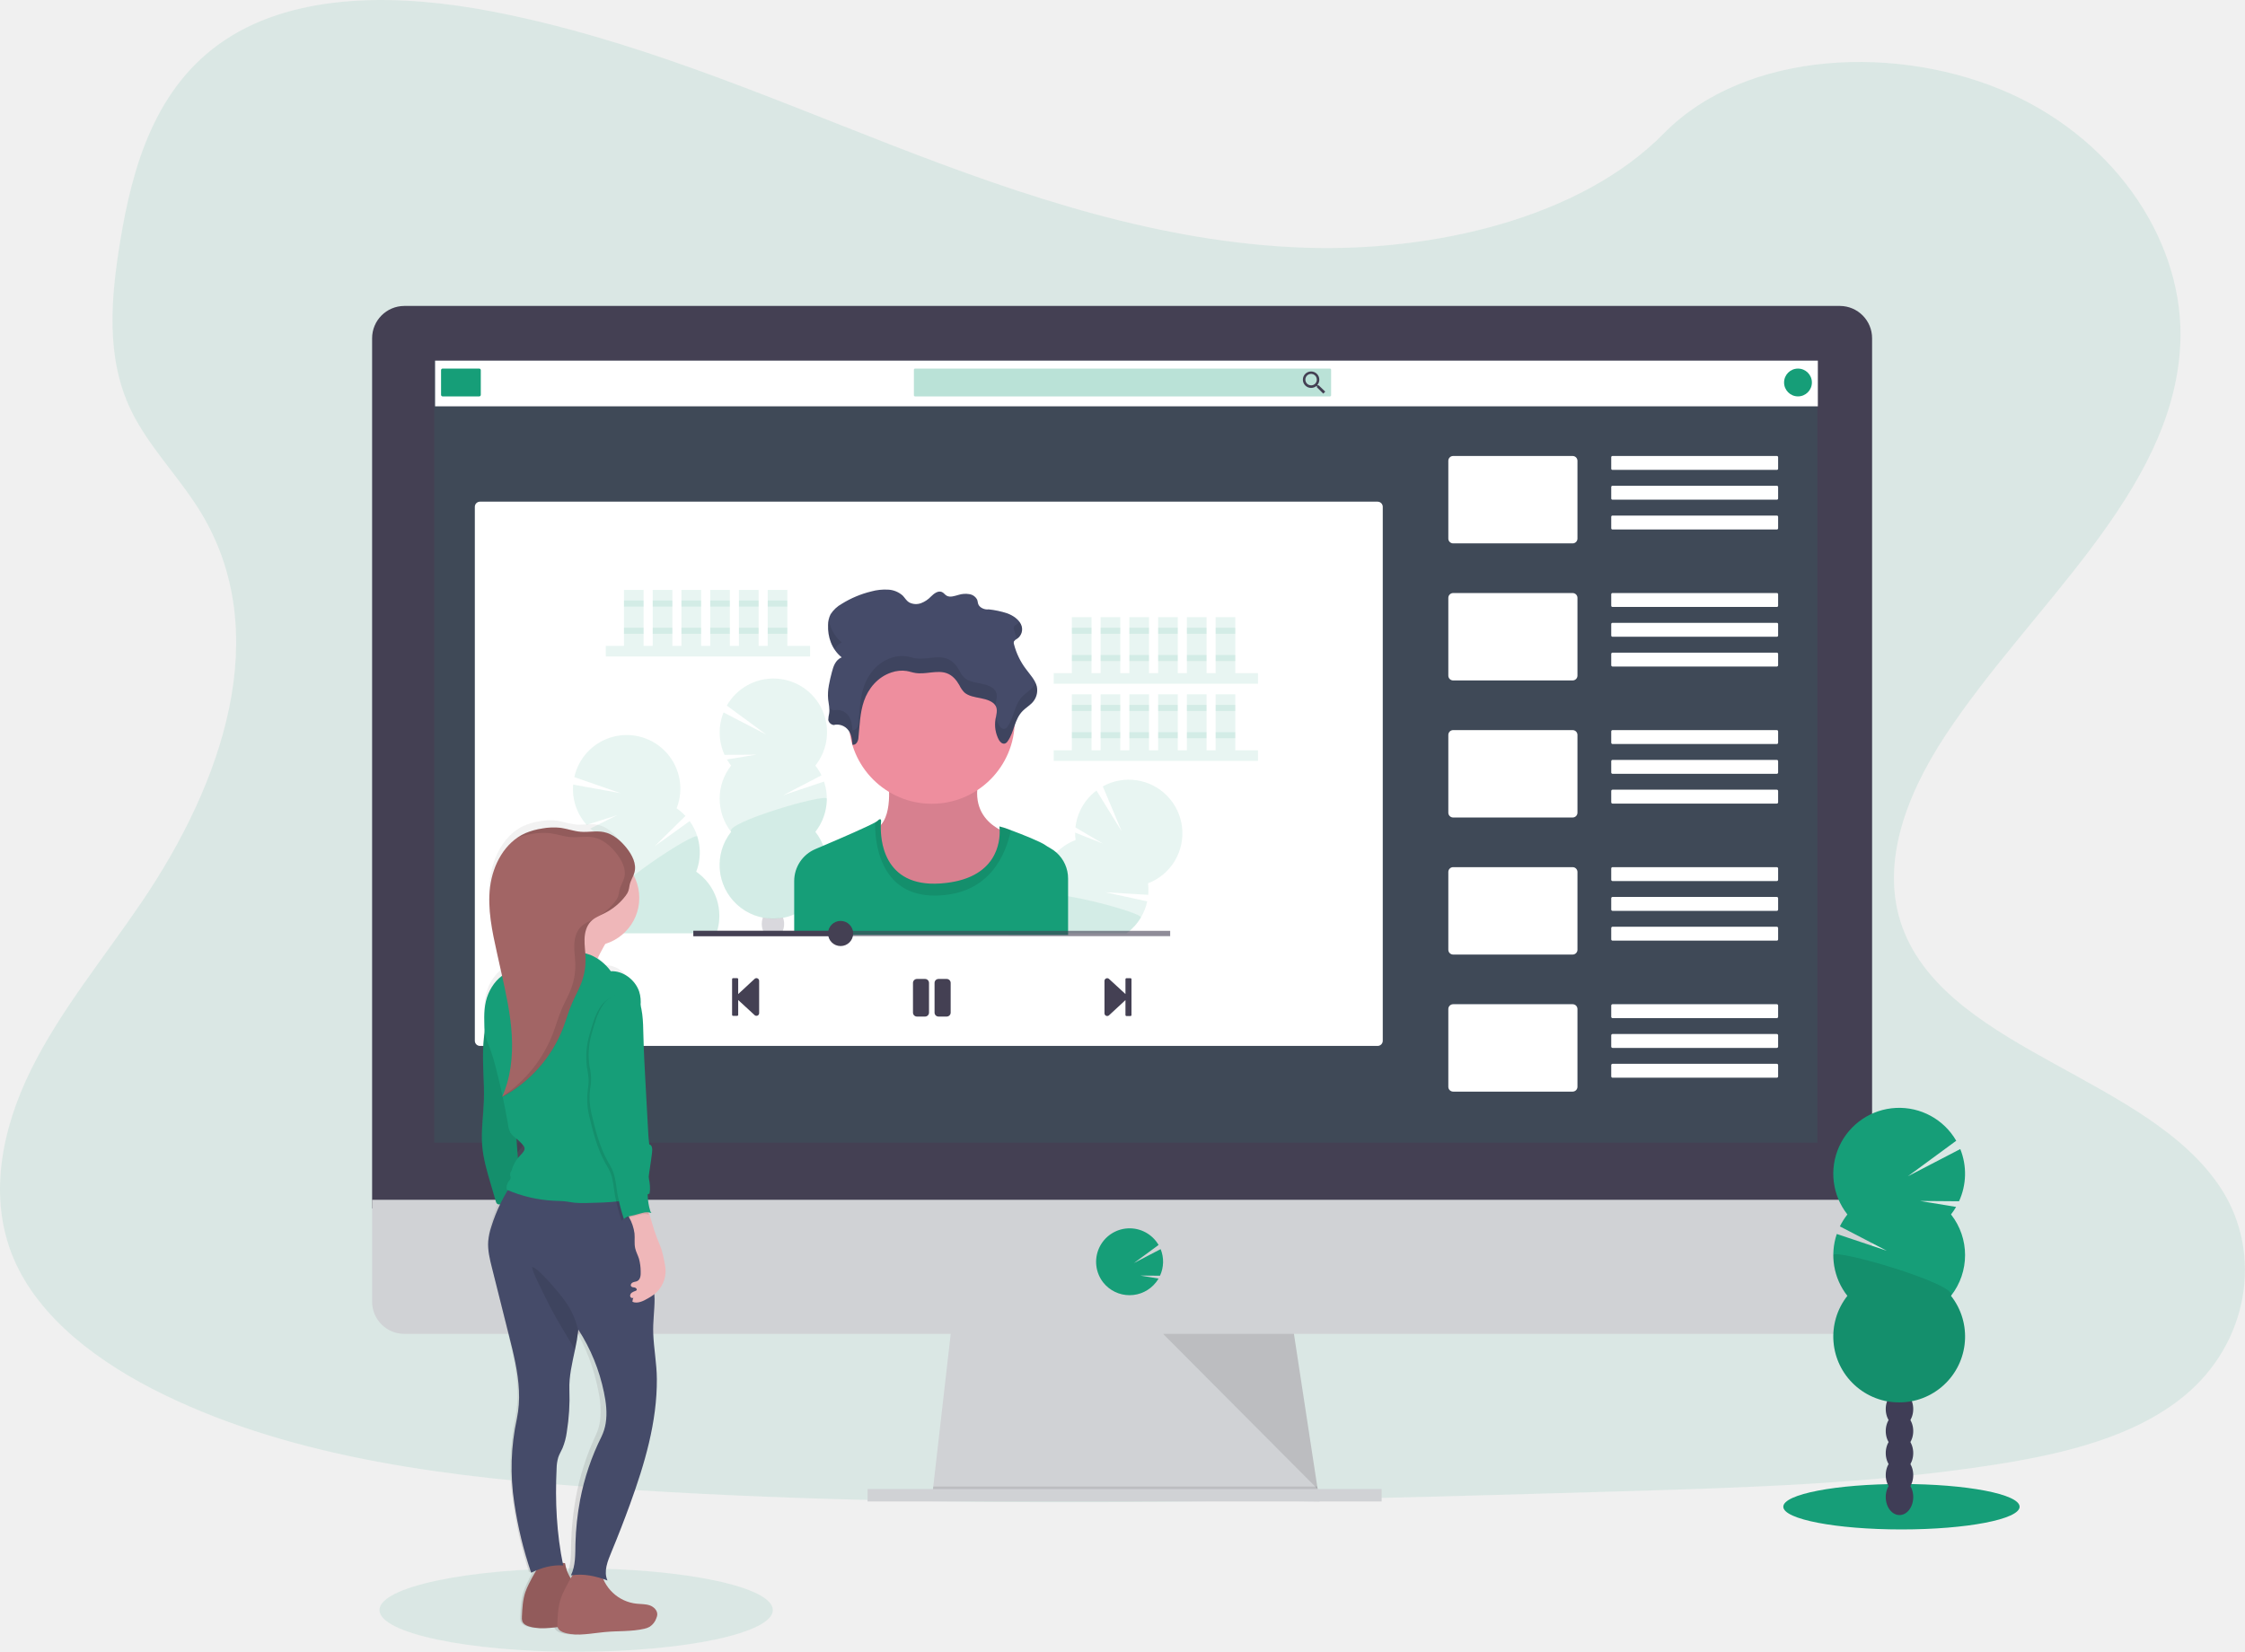
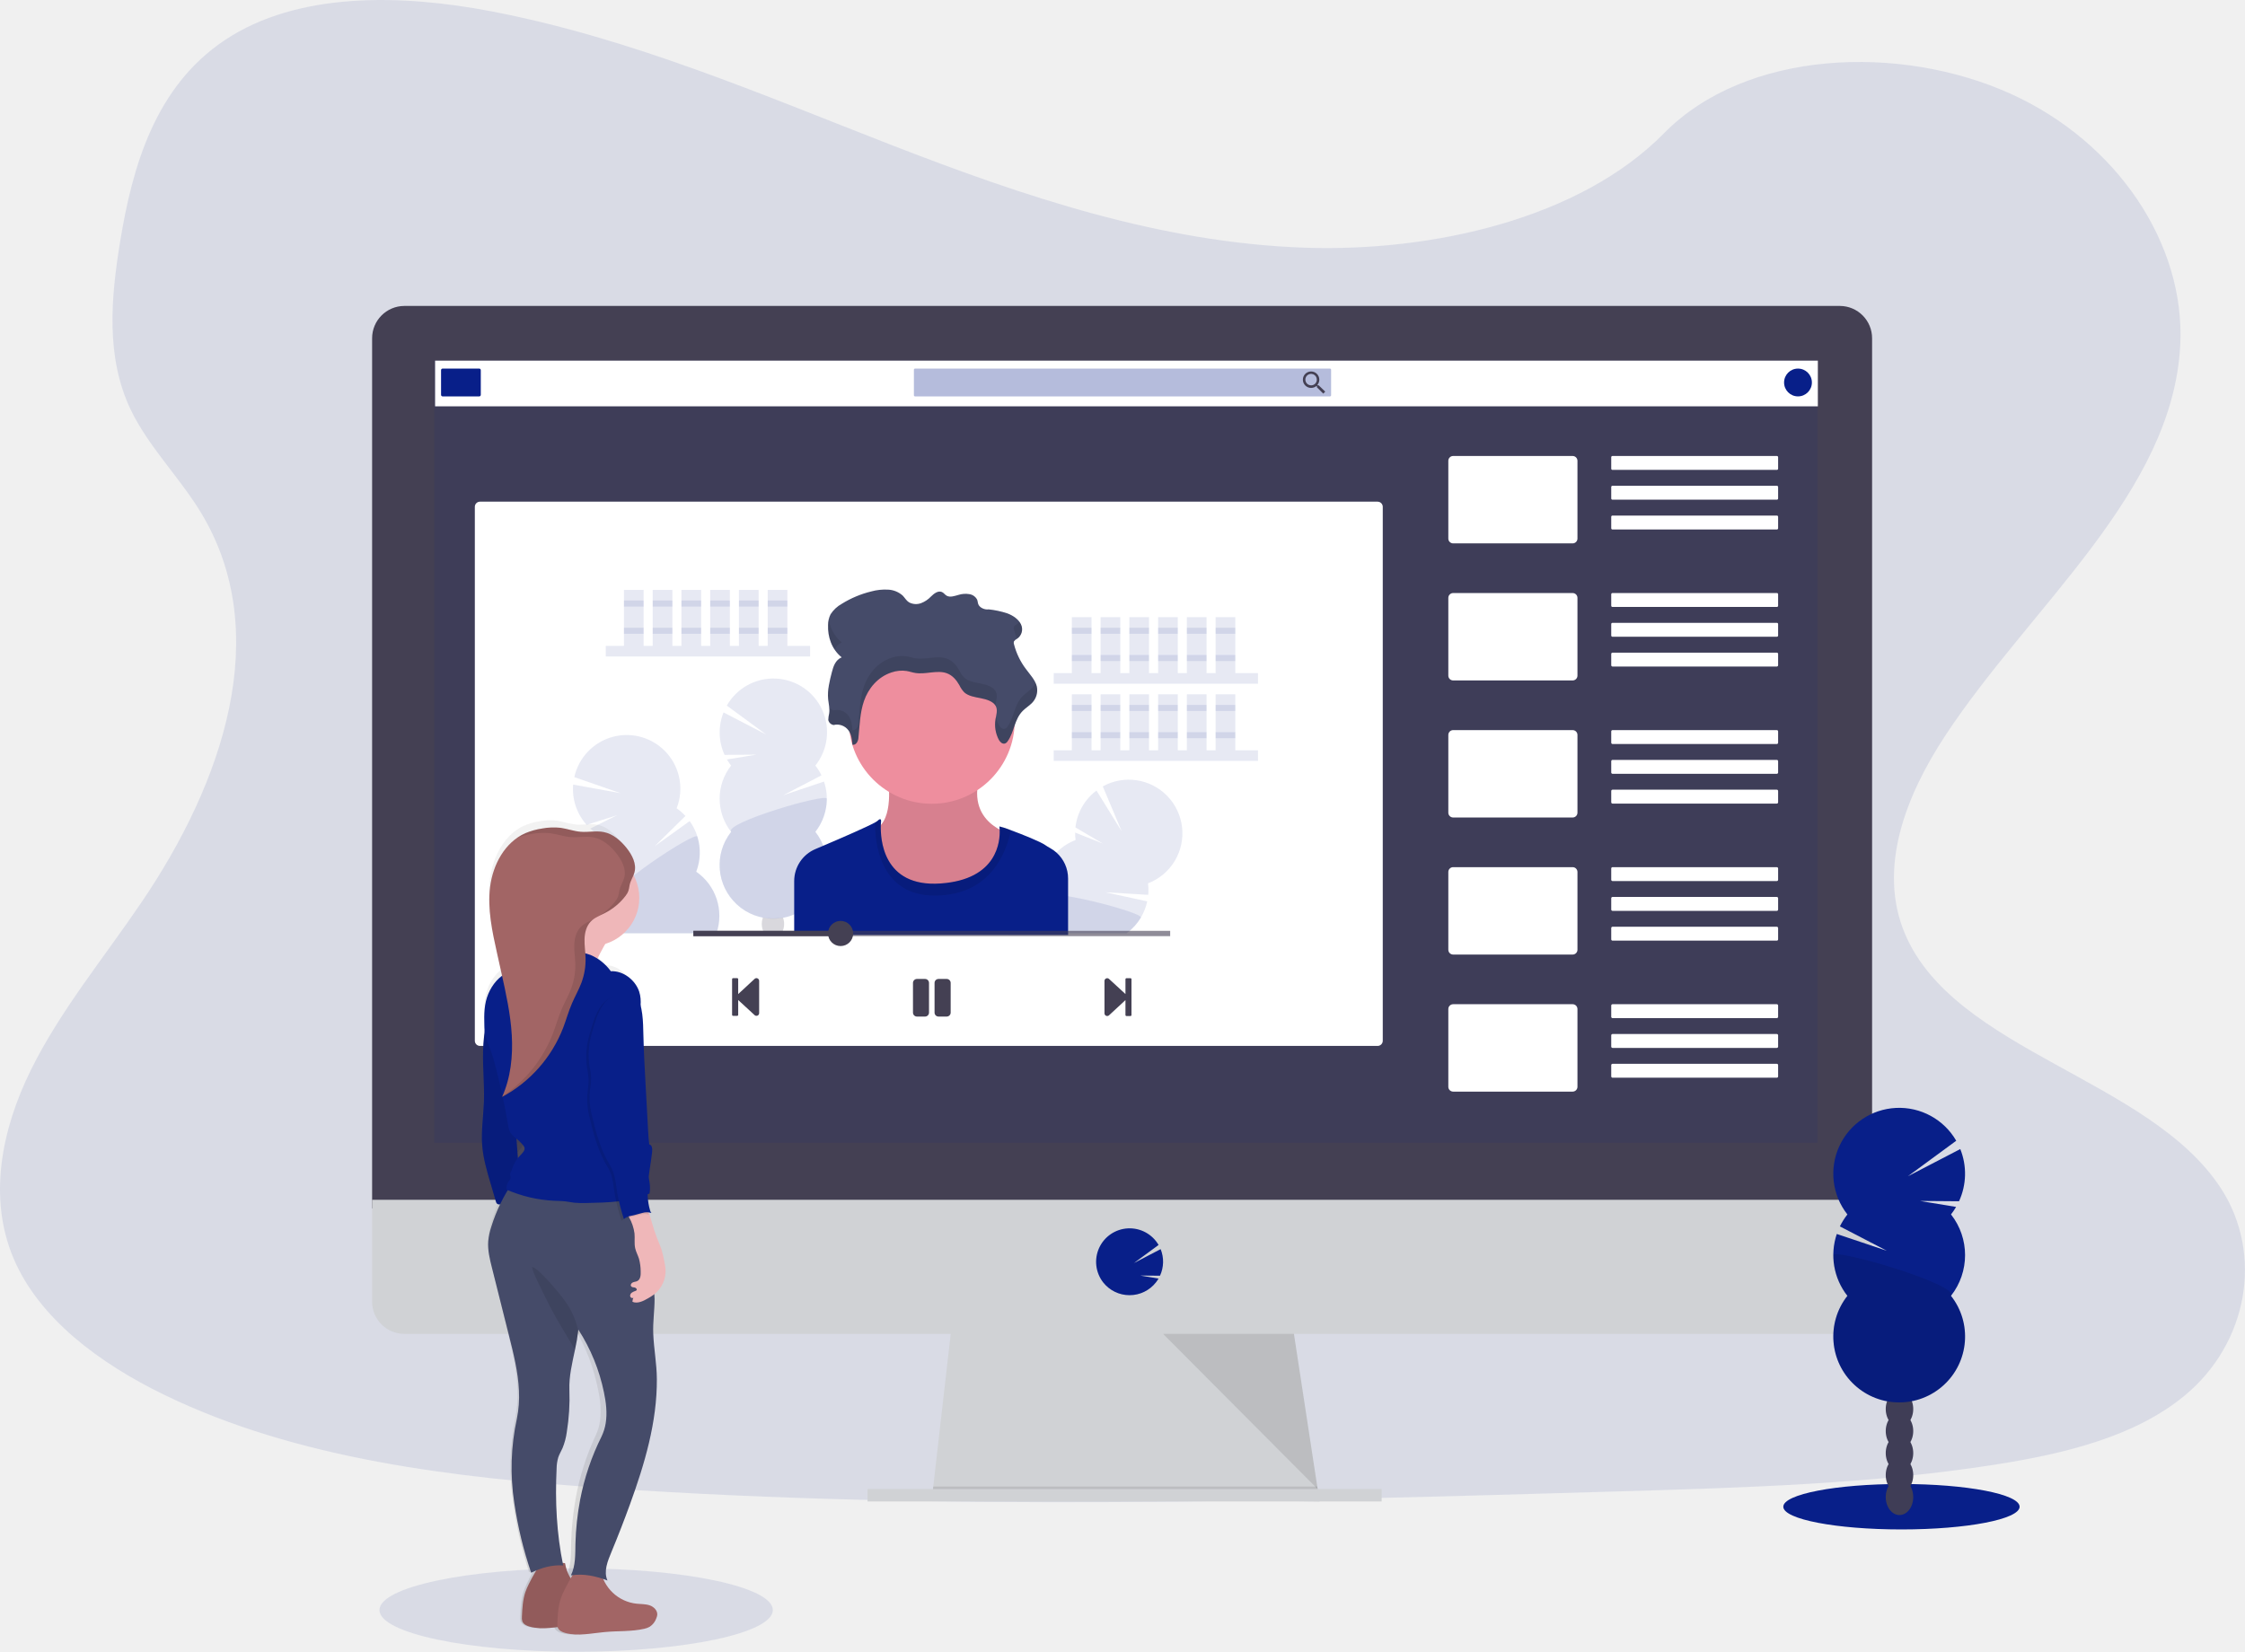
<svg xmlns="http://www.w3.org/2000/svg" data-name="Layer 1" width="1130" height="831.56" viewBox="0 0 1130 831.56">
  <defs>
    <linearGradient id="a" x1="321.68" y1="857.11" x2="321.68" y2="447.21" gradientUnits="userSpaceOnUse">
      <stop offset="0" stop-color="gray" stop-opacity=".25" />
      <stop offset=".54" stop-color="gray" stop-opacity=".12" />
      <stop offset="1" stop-color="gray" stop-opacity=".1" />
    </linearGradient>
  </defs>
-   <path d="M656.54 124.69C584.1 122.18 515.1 98.78 449.22 73.2S318.07 19.27 247.37 5.71c-45.48-8.72-97.49-9.93-134.13 14.43-35.27 23.46-46.66 64-52.78 101.55-4.61 28.28-7.32 58 5.3 84.51 8.77 18.37 24.34 33.82 35.11 51.42 37.45 61.26 11 136.79-29.62 196.59-19 28.06-41.13 54.82-55.82 84.69s-21.49 64.08-8.64 94.54c12.75 30.2 43.11 52.88 76 68.83 66.81 32.4 145.54 41.68 222.31 46.93 169.95 11.58 340.8 6.58 511.19 1.58 63.06-1.87 126.39-3.76 188.43-13.51 34.44-5.41 70-14 95-34.75 31.75-26.34 39.62-70.94 18.34-104-35.68-55.39-134.35-69.15-159.29-128.6-13.73-32.72.37-69.17 20.32-99.52 42.8-65.11 114.54-122.22 118.32-196.64 2.6-51.11-31.89-102.3-85.21-126.48-55.9-25.35-133.4-22.16-174.64 19.8-42.44 43.21-117.06 59.83-181.02 57.61z" fill="#169e78" opacity=".1" />
+   <path d="M656.54 124.69C584.1 122.18 515.1 98.78 449.22 73.2S318.07 19.27 247.37 5.71c-45.48-8.72-97.49-9.93-134.13 14.43-35.27 23.46-46.66 64-52.78 101.55-4.61 28.28-7.32 58 5.3 84.51 8.77 18.37 24.34 33.82 35.11 51.42 37.45 61.26 11 136.79-29.62 196.59-19 28.06-41.13 54.82-55.82 84.69s-21.49 64.08-8.64 94.54c12.75 30.2 43.11 52.88 76 68.83 66.81 32.4 145.54 41.68 222.31 46.93 169.95 11.58 340.8 6.58 511.19 1.58 63.06-1.87 126.39-3.76 188.43-13.51 34.44-5.41 70-14 95-34.75 31.75-26.34 39.62-70.94 18.34-104-35.68-55.39-134.35-69.15-159.29-128.6-13.73-32.72.37-69.17 20.32-99.52 42.8-65.11 114.54-122.22 118.32-196.64 2.6-51.11-31.89-102.3-85.21-126.48-55.9-25.35-133.4-22.16-174.64 19.8-42.44 43.21-117.06 59.83-181.02 57.61z" fill="#081f89" opacity=".1" />
  <path fill="#d0d2d5" d="M664.18 755.89l-195-2.5.57-5 9.43-82.5h171.25l12.6 82.5.96 6.25.19 1.25z" />
  <path opacity=".1" d="M663.99 754.64h-97.31l-97.5-1.25.57-5h193.28l.96 6.25z" />
  <path fill="#d0d2d5" d="M436.68 749.64h258.75v6.25H436.68z" />
  <path d="M942.3 170.37a16.27 16.27 0 00-16.19-16.35H203.5a16.27 16.27 0 00-16.2 16.35v438h755z" fill="#444053" />
  <path d="M187.3 604.02v51.3a16.2 16.2 0 0016.2 16.2h722.61a16.2 16.2 0 0016.19-16.2v-51.3z" fill="#d0d2d5" />
-   <path fill="#169e78" opacity=".1" d="M218.55 181.52H914.8v393.75H218.55z" />
-   <path d="M568.55 652.05a16.89 16.89 0 0013.28-6.44 17.21 17.21 0 001.31-1.93l-9.26-1.52 10 .08a16.85 16.85 0 00.32-13.38l-13.43 7 12.39-9.1a16.87 16.87 0 10-27.87 18.88 16.87 16.87 0 0013.26 6.41z" fill="#169e78" />
+   <path fill="#081f89" opacity=".1" d="M218.55 181.52H914.8v393.75H218.55z" />
+   <path d="M568.55 652.05a16.89 16.89 0 0013.28-6.44 17.21 17.21 0 001.31-1.93l-9.26-1.52 10 .08a16.85 16.85 0 00.32-13.38l-13.43 7 12.39-9.1a16.87 16.87 0 10-27.87 18.88 16.87 16.87 0 0013.26 6.41z" fill="#081f89" />
  <path opacity=".1" d="M585.43 671.52l77.79 78.12-11.93-78.12h-65.86z" />
  <rect x="239" y="252.56" width="457" height="274" rx="2.6" fill="#fff" />
  <path fill="#fff" d="M219 181.56h696v23H219z" />
-   <rect x="222" y="185.56" width="20" height="14" rx=".78" fill="#169e78" />
-   <rect x="460" y="185.56" width="210" height="14" rx=".58" fill="#169e78" opacity=".3" />
+   <rect x="222" y="185.56" width="20" height="14" rx=".78" fill="#081f89" />
+   <rect x="460" y="185.56" width="210" height="14" rx=".58" fill="#081f89" opacity=".3" />
  <path d="M663.77 194h-.51l-.19-.16a4.25 4.25 0 001-2.72 4.14 4.14 0 10-4.13 4.17 4.27 4.27 0 002.72-1l.19.16v.52l3.2 3.2 1-1zm-3.84 0a2.89 2.89 0 112.88-2.88 2.86 2.86 0 01-2.88 2.88z" fill="#444053" />
-   <circle cx="905" cy="192.56" r="7" fill="#169e78" />
+   <circle cx="905" cy="192.56" r="7" fill="#081f89" />
  <rect x="729" y="229.56" width="65" height="44" rx="2.43" fill="#fff" />
  <rect x="811" y="229.56" width="84" height="7" rx=".61" fill="#fff" />
  <rect x="811" y="244.56" width="84" height="7" rx=".61" fill="#fff" />
  <rect x="811" y="259.56" width="84" height="7" rx=".61" fill="#fff" />
  <rect x="729" y="298.56" width="65" height="44" rx="2.43" fill="#fff" />
  <rect x="811" y="298.56" width="84" height="7" rx=".61" fill="#fff" />
  <rect x="811" y="313.56" width="84" height="7" rx=".61" fill="#fff" />
  <rect x="811" y="328.56" width="84" height="7" rx=".66" fill="#fff" />
  <rect x="729" y="367.56" width="65" height="44" rx="2.43" fill="#fff" />
  <rect x="811" y="367.56" width="84" height="7" rx=".66" fill="#fff" />
  <rect x="811" y="382.56" width="84" height="7" rx=".66" fill="#fff" />
  <rect x="811" y="397.56" width="84" height="7" rx=".66" fill="#fff" />
  <rect x="729" y="436.56" width="65" height="44" rx="2.43" fill="#fff" />
  <rect x="811" y="436.56" width="84" height="7" rx=".66" fill="#fff" />
  <rect x="811" y="451.56" width="84" height="7" rx=".66" fill="#fff" />
  <rect x="811" y="466.56" width="84" height="7" rx=".66" fill="#fff" />
  <rect x="729" y="505.56" width="65" height="44" rx="2.43" fill="#fff" />
  <rect x="811" y="505.56" width="84" height="7" rx=".66" fill="#fff" />
  <rect x="811" y="520.56" width="84" height="7" rx=".66" fill="#fff" />
  <rect x="811" y="535.56" width="84" height="7" rx=".66" fill="#fff" />
-   <path fill="#169e78" opacity=".1" d="M304.92 325.17h102.83v5.33H304.92zm9.14-28.18h9.9v28.18h-9.9zm14.47 0h9.9v28.18h-9.9zm14.47 0h9.9v28.18H343zm14.47 0h9.9v28.18h-9.9zm14.47 0h9.9v28.18h-9.9zm14.48 0h9.9v28.18h-9.9z" />
-   <path fill="#169e78" opacity=".1" d="M314.06 302.32h9.9v3.05h-9.9zm14.47 0h9.9v3.05h-9.9zm14.47 0h9.9v3.05H343zm14.47 0h9.9v3.05h-9.9zm14.47 0h9.9v3.05h-9.9zm14.48 0h9.9v3.05h-9.9zm-72.36 13.71h9.9v3.05h-9.9zm14.47 0h9.9v3.05h-9.9zm14.47 0h9.9v3.05H343zm14.47 0h9.9v3.05h-9.9zm14.47 0h9.9v3.05h-9.9zm14.48 0h9.9v3.05h-9.9zm143.95 22.85H633.2v5.33H530.37zm9.14-28.18h9.9v28.18h-9.9zm14.47 0h9.9v28.18h-9.9zm14.47 0h9.9v28.18h-9.9zm14.48 0h9.9v28.18h-9.9zm14.47 0h9.9v28.18h-9.9zm14.47 0h9.9v28.18h-9.9z" />
-   <path fill="#169e78" opacity=".1" d="M539.51 316.03h9.9v3.05h-9.9zm14.47 0h9.9v3.05h-9.9zm14.47 0h9.9v3.05h-9.9zm14.48 0h9.9v3.05h-9.9zm14.47 0h9.9v3.05h-9.9zm14.47 0h9.9v3.05h-9.9zm-72.36 13.71h9.9v3.05h-9.9zm14.47 0h9.9v3.05h-9.9zm14.47 0h9.9v3.05h-9.9zm14.48 0h9.9v3.05h-9.9zm14.47 0h9.9v3.05h-9.9zm14.47 0h9.9v3.05h-9.9zm-81.5 47.98H633.2v5.33H530.37zm9.14-28.18h9.9v28.18h-9.9zm14.47 0h9.9v28.18h-9.9zm14.47 0h9.9v28.18h-9.9zm14.48 0h9.9v28.18h-9.9zm14.47 0h9.9v28.18h-9.9zm14.47 0h9.9v28.18h-9.9z" />
-   <path fill="#169e78" opacity=".1" d="M539.51 354.87h9.9v3.05h-9.9zm14.47 0h9.9v3.05h-9.9zm14.47 0h9.9v3.05h-9.9zm14.48 0h9.9v3.05h-9.9zm14.47 0h9.9v3.05h-9.9zm14.47 0h9.9v3.05h-9.9zm-72.36 13.71h9.9v3.05h-9.9zm14.47 0h9.9v3.05h-9.9zm14.47 0h9.9v3.05h-9.9zm14.48 0h9.9v3.05h-9.9zm14.47 0h9.9v3.05h-9.9zm14.47 0h9.9v3.05h-9.9zM368 385.44a28.45 28.45 0 01-2.1-3.09l14.81-2.43-16 .12a27.06 27.06 0 01-.52-21.38l21.45 11.12-19.81-14.56a27 27 0 1144.57 30.2 26.24 26.24 0 013.08 4.92l-19.22 10 20.49-6.87a27 27 0 01-4.35 25.31 27 27 0 11-42.4 0 27 27 0 010-33.37z" />
-   <path d="M416.18 402.12a26.89 26.89 0 01-5.78 16.66 27 27 0 11-42.4 0c-3.63-4.57 48.18-19.69 48.18-16.66z" fill="#169e78" opacity=".1" />
+   <path fill="#081f89" opacity=".1" d="M304.92 325.17h102.83v5.33H304.92zm9.14-28.18h9.9v28.18h-9.9zm14.47 0h9.9v28.18h-9.9zm14.47 0h9.9v28.18H343zm14.47 0h9.9v28.18h-9.9zm14.47 0h9.9v28.18h-9.9zm14.48 0h9.9v28.18h-9.9z" />
+   <path fill="#081f89" opacity=".1" d="M314.06 302.32h9.9v3.05h-9.9zm14.47 0h9.9v3.05h-9.9zm14.47 0h9.9v3.05H343zm14.47 0h9.9v3.05h-9.9zm14.47 0h9.9v3.05h-9.9zm14.48 0h9.9v3.05h-9.9zm-72.36 13.71h9.9v3.05h-9.9zm14.47 0h9.9v3.05h-9.9zm14.47 0h9.9v3.05H343zm14.47 0h9.9v3.05h-9.9zm14.47 0h9.9v3.05h-9.9zm14.48 0h9.9v3.05h-9.9zm143.95 22.85H633.2v5.33H530.37zm9.14-28.18h9.9v28.18h-9.9zm14.47 0h9.9v28.18h-9.9zm14.47 0h9.9v28.18h-9.9zm14.48 0h9.9v28.18h-9.9zm14.47 0h9.9v28.18h-9.9zm14.47 0h9.9v28.18h-9.9z" />
+   <path fill="#081f89" opacity=".1" d="M539.51 316.03h9.9v3.05h-9.9zm14.47 0h9.9v3.05h-9.9zm14.47 0h9.9v3.05h-9.9zm14.48 0h9.9v3.05h-9.9zm14.47 0h9.9v3.05h-9.9zm14.47 0h9.9v3.05h-9.9zm-72.36 13.71h9.9v3.05h-9.9zm14.47 0h9.9v3.05h-9.9zm14.47 0h9.9v3.05h-9.9zm14.48 0h9.9v3.05h-9.9zm14.47 0h9.9v3.05h-9.9zm14.47 0h9.9v3.05h-9.9zm-81.5 47.98H633.2v5.33H530.37zm9.14-28.18h9.9v28.18h-9.9zm14.47 0h9.9v28.18h-9.9zm14.47 0h9.9v28.18h-9.9zm14.48 0h9.9v28.18h-9.9zm14.47 0h9.9v28.18h-9.9zm14.47 0h9.9v28.18h-9.9z" />
+   <path fill="#081f89" opacity=".1" d="M539.51 354.87h9.9v3.05h-9.9zm14.47 0h9.9v3.05h-9.9zm14.47 0h9.9v3.05h-9.9zm14.48 0h9.9v3.05h-9.9zm14.47 0h9.9v3.05h-9.9zm14.47 0h9.9v3.05h-9.9zm-72.36 13.71h9.9v3.05h-9.9zm14.47 0h9.9v3.05h-9.9zm14.47 0h9.9v3.05h-9.9zm14.48 0h9.9v3.05h-9.9zm14.47 0h9.9v3.05h-9.9zm14.47 0h9.9v3.05h-9.9zM368 385.44a28.45 28.45 0 01-2.1-3.09l14.81-2.43-16 .12a27.06 27.06 0 01-.52-21.38l21.45 11.12-19.81-14.56a27 27 0 1144.57 30.2 26.24 26.24 0 013.08 4.92l-19.22 10 20.49-6.87a27 27 0 01-4.35 25.31 27 27 0 11-42.4 0 27 27 0 010-33.37z" />
+   <path d="M416.18 402.12a26.89 26.89 0 01-5.78 16.66 27 27 0 11-42.4 0c-3.63-4.57 48.18-19.69 48.18-16.66z" fill="#081f89" opacity=".1" />
  <path d="M393.52 469.66a2.53 2.53 0 01.13.22h-9.16c.05-.07.08-.15.13-.22a8.87 8.87 0 01-1.18-4.51 9.26 9.26 0 01.55-3.18c.51.08 1.14.17 1.87.25a32.1 32.1 0 006.39 0q.92-.09 1.89-.24a.09.09 0 000 .05 9 9 0 01.54 3.13 8.87 8.87 0 01-1.16 4.5z" fill="#3f3d56" opacity=".2" />
-   <path d="M360.6 469.88h-51c-.11-.29-.21-.6-.3-.9a26.85 26.85 0 01.59-17.64 27 27 0 01-9.85-31.89 25.83 25.83 0 01-2.91-2.33l13.42-6.69-15.26 4.84a27 27 0 01-6.8-20.27l23.81 4.3-23.22-8.07a27 27 0 1151.49 15.7 27.35 27.35 0 014.43 3.85l-15.42 15.21 17.55-12.62a27 27 0 013.32 25.5 27 27 0 0110.15 31.01z" fill="#169e78" opacity=".1" />
-   <path d="M360.6 469.88h-51c-.11-.29-.21-.6-.3-.9a26.85 26.85 0 01.59-17.64c-4.8-3.32 40.23-33.07 41.12-30.17a26.88 26.88 0 01-.59 17.65 27 27 0 0110.18 31.06zm230.75-36.54a26.9 26.9 0 01-13.51 11.36 27.4 27.4 0 01.11 5.8l-21.61-1.3 21.11 4.58a27 27 0 01-3.22 8.16 26.57 26.57 0 01-7.2 7.9h-29.42v.77h-30c.06-.26.12-.51.19-.77a27 27 0 0116.45-18.31 27 27 0 0117.13-28.64 27.36 27.36 0 01-.22-3.73l13.95 5.51-13.8-8.11a27 27 0 0110.59-18.58l12.71 20.58-9.53-22.66a27 27 0 0136.27 37.44z" fill="#169e78" opacity=".1" />
-   <path d="M574.23 461.98a26.57 26.57 0 01-7.2 7.9h-29.42v.77h-30c.06-.26.12-.51.19-.77a27 27 0 0116.45-18.31c-.25-2 5.56-1.7 13.31-.4 15.19 2.55 37.7 9.09 36.67 10.81z" fill="#169e78" opacity=".1" />
+   <path d="M360.6 469.88h-51c-.11-.29-.21-.6-.3-.9a26.85 26.85 0 01.59-17.64 27 27 0 01-9.85-31.89 25.83 25.83 0 01-2.91-2.33l13.42-6.69-15.26 4.84a27 27 0 01-6.8-20.27l23.81 4.3-23.22-8.07a27 27 0 1151.49 15.7 27.35 27.35 0 014.43 3.85l-15.42 15.21 17.55-12.62a27 27 0 013.32 25.5 27 27 0 0110.15 31.01z" fill="#081f89" opacity=".1" />
+   <path d="M360.6 469.88h-51c-.11-.29-.21-.6-.3-.9a26.85 26.85 0 01.59-17.64c-4.8-3.32 40.23-33.07 41.12-30.17a26.88 26.88 0 01-.59 17.65 27 27 0 0110.18 31.06zm230.75-36.54a26.9 26.9 0 01-13.51 11.36 27.4 27.4 0 01.11 5.8l-21.61-1.3 21.11 4.58a27 27 0 01-3.22 8.16 26.57 26.57 0 01-7.2 7.9h-29.42v.77h-30c.06-.26.12-.51.19-.77a27 27 0 0116.45-18.31 27 27 0 0117.13-28.64 27.36 27.36 0 01-.22-3.73l13.95 5.51-13.8-8.11a27 27 0 0110.59-18.58l12.71 20.58-9.53-22.66a27 27 0 0136.27 37.44z" fill="#081f89" opacity=".1" />
+   <path d="M574.23 461.98a26.57 26.57 0 01-7.2 7.9h-29.42v.77h-30c.06-.26.12-.51.19-.77a27 27 0 0116.45-18.31c-.25-2 5.56-1.7 13.31-.4 15.19 2.55 37.7 9.09 36.67 10.81z" fill="#081f89" opacity=".1" />
  <path d="M446.71 389.97s3.7 20-4.56 26.53 7 45.67 32.18 41.1 35.44-37.4 35.44-37.4-25.22-5.22-15.87-31.75z" fill="#ee8e9e" />
  <path d="M446.71 389.97s3.7 20-4.56 26.53 7 45.67 32.18 41.1 35.44-37.4 35.44-37.4-25.22-5.22-15.87-31.75z" opacity=".1" />
  <circle cx="469" cy="362.9" r="41.75" fill="#ee8e9e" />
-   <path d="M537.61 442.27v28.38H399.75v-27.09a17.48 17.48 0 0110.67-16.1l3.95-1.68c10-4.26 22.15-9.55 26.12-11.75a6.53 6.53 0 001.22-.79c2.17-2.17 1.74.65 1.74.65s-.06.54-.1 1.47c-.24 6.39.68 31.5 30.11 29.41 28.71-2 30-21.42 29.71-27.13a15.45 15.45 0 00-.13-1.58 37.09 37.09 0 015.81 1.9c6 2.22 14.86 5.78 17.23 7.46.74.52 1.64 1.06 2.62 1.61a17.23 17.23 0 013.1 2.21 17.51 17.51 0 015.81 13.03z" fill="#169e78" />
+   <path d="M537.61 442.27v28.38H399.75v-27.09a17.48 17.48 0 0110.67-16.1l3.95-1.68c10-4.26 22.15-9.55 26.12-11.75a6.53 6.53 0 001.22-.79c2.17-2.17 1.74.65 1.74.65s-.06.54-.1 1.47c-.24 6.39.68 31.5 30.11 29.41 28.71-2 30-21.42 29.71-27.13a15.45 15.45 0 00-.13-1.58 37.09 37.09 0 015.81 1.9c6 2.22 14.86 5.78 17.23 7.46.74.52 1.64 1.06 2.62 1.61a17.23 17.23 0 013.1 2.21 17.51 17.51 0 015.81 13.03z" fill="#081f89" />
  <path d="M508.85 417.96c-2.43 11.26-10.06 32.35-37.56 32.9-29.3.58-31-28.56-30.81-36.83a5.91 5.91 0 001.23-.79c2.18-2.17 1.74.65 1.74.65s-3.69 33.27 30 30.88 29.55-28.7 29.55-28.7c0-.16 2.51.71 5.85 1.89z" opacity=".1" />
  <path d="M419.58 364.99a7.15 7.15 0 017.53 2.75c1.52 2.13 1.75 4.7 1.94 7.16 1.81.38 2.83-1.67 3-3.22.67-6.31.72-12.74 2.84-18.84s6.75-12 13.86-14.33a16.08 16.08 0 017.57-.72c1.51.25 2.93.78 4.43 1 5.2.86 10.85-1.6 15.72.11 3.06 1.08 5 3.57 6.43 6.06a13.08 13.08 0 002.5 3.63c2.07 1.86 5.31 2.34 8.28 2.92s6.21 1.59 7.48 3.88c1.14 2.07.3 4.46-.08 6.7a16.42 16.42 0 001.69 10.37c.55 1 1.67 2.21 3 1.88a2.63 2.63 0 001.42-1.15c3.41-4.78 3.32-11 7.6-15.31 1.43-1.44 3.28-2.56 4.67-4a9.08 9.08 0 002.42-8.24c-.77-3.3-3.41-6-5.54-8.9a35 35 0 01-5.93-12.31 2.23 2.23 0 010-1.61 4.29 4.29 0 011.52-1.24 5.74 5.74 0 001.94-7.33c-1.21-2.47-3.87-4.35-6.87-5.47a44.8 44.8 0 00-9.37-2c-2.1.3-4.56-.89-5.21-2.57-.29-.75-.29-1.56-.58-2.31a5.3 5.3 0 00-4-2.8 11.7 11.7 0 00-5.35.38c-2 .56-4.27 1.4-6 .42-.91-.51-1.41-1.44-2.39-1.86-2-.84-4.06.86-5.49 2.26a13.36 13.36 0 01-4.95 3.33 7.37 7.37 0 01-6.14-.41c-1.37-.87-2.06-2.27-3.15-3.38a11.86 11.86 0 00-7.45-3 26.23 26.23 0 00-8.41.92 50.78 50.78 0 00-14.77 6.2 15.87 15.87 0 00-5.67 5.27 12 12 0 00-1.27 5.43c-.22 5.91 1.74 12.13 6.85 16.27-3.12 1.3-4.17 4.49-4.9 7.32-1.17 4.52-2.34 9.11-1.9 13.71.22 2.38.87 4.76.52 7.13a15.36 15.36 0 00-.46 3.41 3.27 3.27 0 002.67 2.49z" fill="#454b69" />
  <path d="M521.23 343.78a9.76 9.76 0 01-1.8 2.66c-1.39 1.46-3.24 2.59-4.67 4-4.28 4.28-4.19 10.54-7.6 15.32a2.57 2.57 0 01-1.42 1.14c-1.3.34-2.42-.84-3-1.88a17.2 17.2 0 01-1.49-4l-.2 1a16.42 16.42 0 001.69 10.37c.55 1 1.67 2.21 3 1.88a2.63 2.63 0 001.42-1.15c3.41-4.78 3.32-11 7.6-15.31 1.43-1.44 3.28-2.56 4.67-4a9.08 9.08 0 002.42-8.24 10.74 10.74 0 00-.62-1.79zm-9.32-29.6a4.19 4.19 0 00-1.52 1.24 2.21 2.21 0 000 1.6 33.82 33.82 0 001.51 4.56 5.74 5.74 0 001.94-7.33 7 7 0 00-.7-1.17 5.76 5.76 0 01-1.23 1.1zm-88.2 9.27a18.54 18.54 0 01-6.55-11.59 15.62 15.62 0 00-.3 2.72 20.82 20.82 0 003.29 12.37 7 7 0 013.56-3.5zm77.37 31.27c.38-2.25 1.22-4.64.08-6.7-1.27-2.3-4.51-3.3-7.48-3.88s-6.21-1.07-8.28-2.92a13.08 13.08 0 01-2.5-3.63c-1.41-2.49-3.37-5-6.43-6.06-4.87-1.71-10.52.74-15.72-.11-1.5-.25-2.92-.77-4.43-1a16 16 0 00-7.57.72c-7.11 2.34-11.74 8.24-13.86 14.33s-2.17 12.52-2.84 18.84c-.17 1.54-1.19 3.6-3 3.22-.19-2.47-.42-5-1.94-7.17a7.15 7.15 0 00-7.53-2.74 3.66 3.66 0 01-2.11-1.35 11.59 11.59 0 010 2.76 15.36 15.36 0 00-.46 3.41 3.27 3.27 0 002.61 2.57 7.15 7.15 0 017.53 2.75c1.52 2.13 1.75 4.7 1.94 7.16 1.81.38 2.83-1.67 3-3.22.67-6.31.72-12.74 2.84-18.84s6.75-12 13.86-14.33a16.08 16.08 0 017.57-.72c1.51.25 2.93.78 4.43 1 5.2.86 10.85-1.6 15.72.11 3.06 1.08 5 3.57 6.43 6.06a13.08 13.08 0 002.5 3.63c2.07 1.86 5.31 2.34 8.28 2.92s6 1.52 7.33 3.64c-.05-.15 0-.3.03-.45zm-83.65-3.11a19 19 0 00-.33-5.57 24.82 24.82 0 00-.19 5.84c0 .5.11 1 .18 1.49.11-.59.26-1.17.34-1.76z" opacity=".1" />
  <path d="M368.49 511v-18.05a.51.51 0 01.51-.51h2.05a.51.51 0 01.51.51v7.51l8.32-7.71a1.36 1.36 0 012.23 1v16.35a1.36 1.36 0 01-2.23 1l-8.32-7.66v7.47a.51.51 0 01-.51.51H369a.51.51 0 01-.51-.42zm201.03-18.05V511a.51.51 0 01-.52.51h-2a.51.51 0 01-.51-.51v-7.51l-8.32 7.7a1.37 1.37 0 01-2.24-1v-16.41a1.37 1.37 0 012.24-1l8.32 7.66v-7.46a.51.51 0 01.51-.51h2a.51.51 0 01.52.48zm-103.91 18.83h-4.07a2 2 0 01-2-2v-14.94a2 2 0 012-2h4.07a2 2 0 012 2v14.94a2 2 0 01-2 2zm12.9-2v-14.94a2 2 0 00-2-2h-4.11a2 2 0 00-2 2v14.94a2 2 0 002 2h4.07a2 2 0 002.04-2z" fill="#444053" />
  <path fill="#444053" opacity=".6" d="M349 468.62h240v2.67H349z" />
  <circle cx="423.11" cy="469.95" r="6.33" fill="#444053" />
  <path fill="#444053" d="M349 468.62h74.11v2.67H349z" />
-   <ellipse cx="957.08" cy="758.54" rx="59.47" ry="11.44" fill="#169e78" />
+   <ellipse cx="957.08" cy="758.54" rx="59.47" ry="11.44" fill="#081f89" />
  <ellipse cx="956.09" cy="753.68" rx="6.92" ry="9.06" fill="#3f3d56" />
  <ellipse cx="956.09" cy="742.6" rx="6.92" ry="9.06" fill="#3f3d56" />
  <ellipse cx="956.09" cy="731.53" rx="6.92" ry="9.06" fill="#3f3d56" />
  <ellipse cx="956.09" cy="720.45" rx="6.92" ry="9.06" fill="#3f3d56" />
  <ellipse cx="956.09" cy="709.37" rx="6.92" ry="9.06" fill="#3f3d56" />
  <ellipse cx="956.09" cy="698.29" rx="6.92" ry="9.06" fill="#3f3d56" />
  <ellipse cx="956.09" cy="687.21" rx="6.92" ry="9.06" fill="#3f3d56" />
-   <path d="M982 611.41a34.28 34.28 0 002.58-3.8l-18.2-3 19.68.15a33.27 33.27 0 00.63-26.28l-26.38 13.7 24.34-17.89a33.17 33.17 0 10-54.78 37.12 33.85 33.85 0 00-3.78 6l23.62 12.27-25.18-8.45a33.19 33.19 0 005.34 31.14 33.16 33.16 0 1052.14 0 33.18 33.18 0 000-41z" fill="#169e78" />
+   <path d="M982 611.41a34.28 34.28 0 002.58-3.8l-18.2-3 19.68.15a33.27 33.27 0 00.63-26.28l-26.38 13.7 24.34-17.89a33.17 33.17 0 10-54.78 37.12 33.85 33.85 0 00-3.78 6l23.62 12.27-25.18-8.45a33.19 33.19 0 005.34 31.14 33.16 33.16 0 1052.14 0 33.18 33.18 0 000-41z" fill="#081f89" />
  <path d="M922.78 631.91a33 33 0 007.09 20.5 33.16 33.16 0 1052.14 0c4.44-5.63-59.23-24.22-59.23-20.5z" opacity=".1" />
-   <ellipse cx="290" cy="810.56" rx="99" ry="21" fill="#169e78" opacity=".1" />
+   <ellipse cx="290" cy="810.56" rx="99" ry="21" fill="#081f89" opacity=".1" />
  <path d="M358.15 842.34c-2-.73-4.14-.61-6.23-.84a19.28 19.28 0 01-11.46-5.56 21 21 0 01-4.58-7c.66.24 1.32.49 2 .76-2-4.67.1-9.91 1.94-14.63q4.68-12 8.85-24.13c7-20.49 13-41.8 12.87-63.6 0-7.88-1.45-15.33-1.73-23.2-.21-5.84.69-11.67.65-17.52 0-.82 0-1.63-.06-2.45a15.53 15.53 0 005.27-12.66 30.48 30.48 0 00-.53-3.68 59.68 59.68 0 00-1.4-6.26c-.66-2.17-1.56-4.25-2.33-6.37-1.49-4.11-2.5-8.39-3.77-12.57a4.33 4.33 0 011.36.37 2.93 2.93 0 01-.64-1.31 32.41 32.41 0 01-1.2-8.17l.85-.38a21.27 21.27 0 00-.41-8.09c.48-4.29 1.23-8.61 1.69-12.88.17-1.6.1-3.61-1.37-4-.3-2.29-.42-4.61-.54-6.92q-.63-12.09-1.25-24.17c-.42-8.09-.84-16.17-1-24.27-.11-5.14-.17-10.46-1.39-15.38a18.6 18.6 0 00-.71-7c-1.86-5.89-7.64-10.56-13.5-10.23a26.86 26.86 0 00-6.39-6.46c1.17-2.62 2.57-5.32 3.72-7.44 9.38-3.05 16.24-12.3 16.24-23.3a25.43 25.43 0 00-2.75-11.59 12.52 12.52 0 00.44-1.35 11.09 11.09 0 00-.45-6.49 19 19 0 00-1-2.32c-.26-.5-.54-1-.83-1.48L348 459c-.31-.47-.63-.92-1-1.36a33.1 33.1 0 00-2.28-2.74 22.56 22.56 0 00-3.28-2.92 14.46 14.46 0 00-5.4-2.49 16.46 16.46 0 00-3.43-.31c-.69 0-1.39 0-2.08.06-1.4.08-2.79.18-4.18.17-.46 0-.93 0-1.39-.07a50.63 50.63 0 01-7.24-1.51l-1.2-.25c-.41-.08-.81-.15-1.22-.2a22.89 22.89 0 00-3.31-.2h-1.11a30.68 30.68 0 00-3.31.34l-1.1.17a31.6 31.6 0 00-8.05 2.39c-.33.15-.67.32-1 .5l-.2.11c-.27.14-.54.29-.8.45l-.15.09-.85.54-.07.05c-7.94 5.34-12.63 15.46-13.82 25.5-1.33 11.27 1 22.63 3.33 33.72l2.1 10c.09.45.19.89.28 1.34a22 22 0 00-6.59 9.14c-2 5-2.05 10.41-1.89 15.83 0 1.1.06 2.2.17 3.3-.25 2.08-.47 4.17-.61 6.27-.63 9.7.55 19.45.24 29.17-.24 7.49-1.37 15-.82 22.44.48 6.6 2.25 13 4 19.37l2.52 9.08a2.41 2.41 0 00.63 1.25 1.9 1.9 0 001.41.29 85.12 85.12 0 00-4.1 11.48 35.5 35.5 0 00-1.48 7.38c-.33 4.58.73 9.13 1.79 13.58q2.4 10 4.78 20.08 1.68 7.05 3.35 14.09c2.2 9.26 4.41 18.58 4.82 28.11a61.05 61.05 0 01-1 14.29 124.52 124.52 0 00-1.24 42.83 210 210 0 008.09 35.41c.81-.43 1.63-.83 2.47-1.2l-.35.65q-1.73 3-3.2 6.15a35 35 0 00-1.71 4.21c-1.28 4-1.48 8.26-1.66 12.47a6.1 6.1 0 00.21 2.41c.55 1.51 2.13 2.28 3.6 2.7 4.32 1.23 8.81.79 13.3.21a1.61 1.61 0 00.09.29c.55 1.51 2.12 2.28 3.6 2.7 6.18 1.76 12.7.1 19.07-.5s12.63-.16 18.76-1.63a8.93 8.93 0 002.6-1 8.51 8.51 0 003.28-4.55 5.83 5.83 0 00.38-1.49c.25-2.19-1.62-4.12-3.6-4.85zM337 749.73a25.2 25.2 0 01-2 6.78 129.4 129.4 0 00-10.26 32.17 149.15 149.15 0 00-2.27 22.25c-.1 5.5.11 11.26-2.18 16.2l.83-.13c-.26.48-.51 1-.75 1.38l-.12.22a21.68 21.68 0 01-2.73-7.66c0-.09-.45-.16-1.14-.2a206.93 206.93 0 01-2.92-47.89 22.17 22.17 0 01.8-5.75c.51-1.61 1.37-3.08 2-4.64a34.09 34.09 0 002-8.14 115.64 115.64 0 001.26-21.52c-.24-6.79 1.33-13.54 2.67-20.3.64-3.21 1.23-6.43 1.55-9.65l.06-.65a96.87 96.87 0 0112.28 31.88 45.6 45.6 0 01.92 15.65zm-42.8-144.52l.32.28a22 22 0 012.66 2.79 3.69 3.69 0 01.84 1.54c.3 1.46-.91 2.7-1.9 3.77a17 17 0 00-1.21 1.46q-.32-4.92-.68-9.84z" transform="translate(-35 -34.22)" fill="url(#a)" />
-   <path d="M245.36 508.31l-1.1 8.49c-.37 2.88-.74 5.75-.94 8.64-.67 9.62.57 19.28.25 28.92-.26 7.42-1.44 14.83-.87 22.24.51 6.54 2.37 12.9 4.23 19.2l2.64 9a2.38 2.38 0 00.66 1.24 2.33 2.33 0 001.69.27l11.72-1.06c-.75-3.44-1.58-7-2-10.53-.32-2.76-.51-5.54-.71-8.32-.62-8.66-1.33-17.32-2-26l-1.25-15.2c-.53-6.6-1.08-13.23-2.74-19.64a39.09 39.09 0 00-9.58-17.25z" fill="#169e78" />
+   <path d="M245.36 508.31l-1.1 8.49c-.37 2.88-.74 5.75-.94 8.64-.67 9.62.57 19.28.25 28.92-.26 7.42-1.44 14.83-.87 22.24.51 6.54 2.37 12.9 4.23 19.2l2.64 9a2.38 2.38 0 00.66 1.24 2.33 2.33 0 001.69.27l11.72-1.06c-.75-3.44-1.58-7-2-10.53-.32-2.76-.51-5.54-.71-8.32-.62-8.66-1.33-17.32-2-26l-1.25-15.2c-.53-6.6-1.08-13.23-2.74-19.64a39.09 39.09 0 00-9.58-17.25z" fill="#081f89" />
  <path d="M245.36 508.31l-1.1 8.49c-.37 2.88-.74 5.75-.94 8.64-.67 9.62.57 19.28.25 28.92-.26 7.42-1.44 14.83-.87 22.24.51 6.54 2.37 12.9 4.23 19.2l2.64 9a2.38 2.38 0 00.66 1.24 2.33 2.33 0 001.69.27l11.72-1.06c-.75-3.44-1.58-7-2-10.53-.32-2.76-.51-5.54-.71-8.32-.62-8.66-1.33-17.32-2-26l-1.25-15.2c-.53-6.6-1.08-13.23-2.74-19.64a39.09 39.09 0 00-9.58-17.25z" opacity=".1" />
  <path d="M266.24 797.33a35.81 35.81 0 00-1.8 4.18c-1.34 3.95-1.54 8.19-1.74 12.36a6 6 0 00.22 2.39c.58 1.5 2.24 2.26 3.79 2.67 6.49 1.75 13.33.11 20-.49s13.26-.16 19.7-1.61a10.06 10.06 0 002.73-.95 8.51 8.51 0 003.45-4.5 5.88 5.88 0 00.39-1.48c.21-2.2-1.7-4.1-3.78-4.82s-4.35-.61-6.54-.83a20.6 20.6 0 01-18.24-17.21c-.08-.48-10.84-.19-12 .43-1.32.73-2.12 2.54-2.87 3.77q-1.77 2.97-3.31 6.09z" fill="#a26565" />
  <path d="M266.24 797.33a35.81 35.81 0 00-1.8 4.18c-1.34 3.95-1.54 8.19-1.74 12.36a6 6 0 00.22 2.39c.58 1.5 2.24 2.26 3.79 2.67 6.49 1.75 13.33.11 20-.49s13.26-.16 19.7-1.61a10.06 10.06 0 002.73-.95 8.51 8.51 0 003.45-4.5 5.88 5.88 0 00.39-1.48c.21-2.2-1.7-4.1-3.78-4.82s-4.35-.61-6.54-.83a20.6 20.6 0 01-18.24-17.21c-.08-.48-10.84-.19-12 .43-1.32.73-2.12 2.54-2.87 3.77q-1.77 2.97-3.31 6.09z" opacity=".1" />
  <path d="M284.09 800.51a34 34 0 00-1.8 4.17c-1.35 4-1.55 8.19-1.74 12.36a5.83 5.83 0 00.22 2.39c.57 1.5 2.23 2.26 3.78 2.68 6.49 1.74 13.34.1 20-.5s13.27-.16 19.7-1.61a9.62 9.62 0 002.73-1 8.47 8.47 0 003.45-4.5 5.88 5.88 0 00.39-1.48c.21-2.19-1.7-4.1-3.78-4.82s-4.35-.6-6.54-.83a20.61 20.61 0 01-18.24-17.2c-.08-.48-10.84-.2-12 .42-1.33.73-2.13 2.54-2.88 3.77-1.14 2.03-2.26 4.07-3.29 6.15z" fill="#a26565" />
  <path d="M330.62 694.28c.14 21.61-6.14 42.73-13.51 63q-4.38 12.06-9.29 23.91c-1.94 4.68-4.13 9.88-2.05 14.5-6-2.28-12.1-3.62-18.41-2.57 2.4-4.9 2.17-10.6 2.28-16a140.3 140.3 0 012.36-22.05 123 123 0 0110.79-31.89 24.3 24.3 0 002.09-6.72c.82-5.14.18-10.42-.89-15.51a92.47 92.47 0 00-12.9-31.6l-.06.64a93.27 93.27 0 01-1.62 9.57c-1.41 6.69-3.06 13.39-2.81 20.12a108.83 108.83 0 01-1.32 21.33 32.43 32.43 0 01-2.15 8.06c-.69 1.55-1.59 3-2.13 4.61a21 21 0 00-.84 5.7c-.8 16.27 0 32.79 3.32 48.74-5.57-.44-11.14 1.17-16.12 3.67a198.54 198.54 0 01-8.5-35.1 116.62 116.62 0 011.3-42.46 56.42 56.42 0 001.05-14.15c-.43-9.45-2.75-18.69-5.06-27.87l-3.52-14q-2.5-10-5-19.91c-1.11-4.41-2.23-8.92-1.88-13.46a33.4 33.4 0 011.56-7.32 81.69 81.69 0 0111.07-22.64c19.27 1.08 38.77-.72 58-2.2a3.89 3.89 0 012.72.46 3.85 3.85 0 011.1 2.48l7.23 41a103 103 0 012.05 17.3c0 5.8-.9 11.58-.68 17.37.3 7.8 1.78 15.18 1.82 22.99z" fill="#454b69" />
  <path d="M291.05 669.99a93.27 93.27 0 01-1.62 9.57c-4.19-7.25-8.71-14.32-12.57-21.75-1-1.91-1.94-3.85-2.89-5.79l-2.85-5.8c-.53-1.09-1.06-2.18-1.54-3.29a23.77 23.77 0 01-1.79-5c1.4-.26 4.86 3.52 5.9 4.51a80.64 80.64 0 016 6.64 72.81 72.81 0 016.26 8.2 39.88 39.88 0 015.1 12.71z" opacity=".1" />
  <path d="M307.1 471.08s-10.7 17.05-8.72 20.62-33.7-3.17-33.7-3.17 19.43-17.05 17.44-24.19 24.98 6.74 24.98 6.74z" fill="#efb7b9" />
  <circle cx="297.59" cy="452.05" r="24.19" fill="#efb7b9" />
-   <path d="M307.46 488.96a24.56 24.56 0 00-10.17-8.18 36.38 36.38 0 00-7.23-1.78l-9.65-1.7c-2.36-.42-4.89-.81-7.09.16a11.62 11.62 0 00-3 2.21c-3.35 3.11-6.6 6.52-10.81 8.32-1.15.49-2.35.85-3.5 1.34-4.71 2-8.23 6.26-10.22 11-2.1 4.94-2.16 10.31-2 15.68a27.56 27.56 0 00.55 5.52 35.57 35.57 0 001.83 5.06 92.57 92.57 0 013.34 10.73q3.75 14.35 6.24 29a10.87 10.87 0 001.21 4 14.36 14.36 0 003.34 3.21 20.86 20.86 0 012.79 2.77 3.62 3.62 0 01.91 1.48c.31 1.44-1 2.68-2 3.73a18.06 18.06 0 00-4.52 7.87 3.17 3.17 0 00-.72 2.17 3.8 3.8 0 01.23 1.72 3.88 3.88 0 01-.91 1.41 5.33 5.33 0 00-1 4.28 67.89 67.89 0 0023.68 5.54c2 .1 4 .1 6 .34 1.42.18 2.82.47 4.24.64a45.78 45.78 0 006.2.16c10.77-.22 21.85-.49 31.74-4.76.93-5.07-1.08-10.24-2.34-15.24-2-8-2.5-16.19-4-24.26-1-5.51-2.5-10.94-3.35-16.49s-1-11.3.48-16.7c1.35-4.78 1.76-9.66 3.16-14.43s2.38-9.94.8-14.66c-2-5.84-8.07-10.47-14.23-10.14z" fill="#169e78" />
+   <path d="M307.46 488.96a24.56 24.56 0 00-10.17-8.18 36.38 36.38 0 00-7.23-1.78l-9.65-1.7c-2.36-.42-4.89-.81-7.09.16a11.62 11.62 0 00-3 2.21c-3.35 3.11-6.6 6.52-10.81 8.32-1.15.49-2.35.85-3.5 1.34-4.71 2-8.23 6.26-10.22 11-2.1 4.94-2.16 10.31-2 15.68a27.56 27.56 0 00.55 5.52 35.57 35.57 0 001.83 5.06 92.57 92.57 0 013.34 10.73q3.75 14.35 6.24 29a10.87 10.87 0 001.21 4 14.36 14.36 0 003.34 3.21 20.86 20.86 0 012.79 2.77 3.62 3.62 0 01.91 1.48c.31 1.44-1 2.68-2 3.73a18.06 18.06 0 00-4.52 7.87 3.17 3.17 0 00-.72 2.17 3.8 3.8 0 01.23 1.72 3.88 3.88 0 01-.91 1.41 5.33 5.33 0 00-1 4.28 67.89 67.89 0 0023.68 5.54c2 .1 4 .1 6 .34 1.42.18 2.82.47 4.24.64a45.78 45.78 0 006.2.16c10.77-.22 21.85-.49 31.74-4.76.93-5.07-1.08-10.24-2.34-15.24-2-8-2.5-16.19-4-24.26-1-5.51-2.5-10.94-3.35-16.49s-1-11.3.48-16.7c1.35-4.78 1.76-9.66 3.16-14.43s2.38-9.94.8-14.66c-2-5.84-8.07-10.47-14.23-10.14z" fill="#081f89" />
  <path d="M319.34 439.22c1.18-4.29-1.14-8.76-3.9-12.25-3-3.75-6.82-7.13-11.51-8.07-3.81-.77-7.76.16-11.64-.15-3.43-.27-6.73-1.51-10.14-2a32.12 32.12 0 00-9.28.35 35.25 35.25 0 00-8.45 2.36c-10.3 4.57-16.33 15.83-17.73 27s1.05 22.43 3.49 33.42l2.21 9.94c2.3 10.35 4.6 20.74 5.21 31.32s-.53 21.44-4.88 31.1a66.89 66.89 0 0030.73-34.79c1.56-4.09 2.72-8.34 4.46-12.36 1.49-3.46 3.4-6.74 4.72-10.27a33.36 33.36 0 002.11-12.47c-.08-3.2-.61-6.38-.52-9.58s.91-6.53 3.12-8.85c2-2.05 4.75-3 7.28-4.33a30.31 30.31 0 0010.19-8.5c1.59-2.08 1.68-3 2.08-5.36s1.83-4.24 2.45-6.51z" fill="#a26565" />
  <path d="M319.37 620.93c.25 2.49-.2 5 .34 7.47.41 1.84 1.36 3.5 1.92 5.3a25.2 25.2 0 01.85 6.37c.08 1.8-.06 4-1.66 4.84-.7.37-1.54.37-2.27.69s-1.35 1.19-.93 1.87 1.14.57 1.8.7 1.37.81 1 1.36a1.14 1.14 0 01-.58.37 7.08 7.08 0 00-1.88.9 1.92 1.92 0 00-.77 1.83 1.13 1.13 0 001.61.74 5 5 0 00-.47 2c2.56 1.1 5.43-.34 7.83-1.73a29.49 29.49 0 003-1.92 15 15 0 005.84-12.77 29.79 29.79 0 00-.57-3.65 54.92 54.92 0 00-1.47-6.21c-.69-2.15-1.63-4.2-2.44-6.31-1.72-4.49-2.83-9.19-4.39-13.74a2.08 2.08 0 00-.75-1.19 2.11 2.11 0 00-1.11-.21 18.19 18.19 0 00-5.21.48c-1 .3-2.71 1-3.18 2s.28 1.84.73 2.67a22.38 22.38 0 012.76 8.14z" fill="#efb7b9" />
  <path d="M317.74 499.42a7.33 7.33 0 011.28 1.78c3.44 6.25 3.48 13.72 3.64 20.85.18 8 .62 16 1.06 24.05l1.31 24c.13 2.29.25 4.58.58 6.85 1.54.39 1.6 2.39 1.43 4-1.11 9.78-3.86 19.85-1 29.26a2.94 2.94 0 00.67 1.3 7.81 7.81 0 00-4.47-.06c-1.43.3-2.81.83-4.25 1.16-1.82.41-3.88.59-5.12 2a99.24 99.24 0 01-3.35-12.92c-.68-4-.87-8.12-2.49-11.82-.65-1.49-1.53-2.87-2.33-4.3-4.19-7.48-6.25-15.93-8.26-24.27a35.43 35.43 0 01-.64-12.06 41.47 41.47 0 00.5-5.55 42.64 42.64 0 00-.77-5.84 39.15 39.15 0 011.17-16.91c1.5-5.09 2.82-10.45 6-14.73s9.73-6.72 15.04-6.79z" opacity=".1" />
-   <path d="M318.93 498.62a7.39 7.39 0 011.28 1.79c3.44 6.24 3.48 13.72 3.64 20.85.18 8 .62 16 1.06 24l1.31 24c.13 2.29.25 4.58.58 6.85 1.54.39 1.6 2.39 1.42 4-1.1 9.78-3.85 19.84-1 29.26a2.94 2.94 0 00.67 1.3 7.81 7.81 0 00-4.47-.06c-1.43.3-2.81.83-4.25 1.15-1.82.42-3.88.59-5.12 2a98.21 98.21 0 01-3.32-12.98c-.68-4-.87-8.11-2.49-11.81a48.28 48.28 0 00-2.33-4.3c-4.2-7.48-6.25-15.94-8.26-24.28a35.42 35.42 0 01-.64-12.06 26 26 0 00-.27-11.39 39.1 39.1 0 011.17-16.9c1.5-5.09 2.82-10.45 6-14.73s9.71-6.61 15.02-6.69z" fill="#169e78" />
+   <path d="M318.93 498.62a7.39 7.39 0 011.28 1.79c3.44 6.24 3.48 13.72 3.64 20.85.18 8 .62 16 1.06 24l1.31 24c.13 2.29.25 4.58.58 6.85 1.54.39 1.6 2.39 1.42 4-1.1 9.78-3.85 19.84-1 29.26a2.94 2.94 0 00.67 1.3 7.81 7.81 0 00-4.47-.06c-1.43.3-2.81.83-4.25 1.15-1.82.42-3.88.59-5.12 2a98.21 98.21 0 01-3.32-12.98c-.68-4-.87-8.11-2.49-11.81a48.28 48.28 0 00-2.33-4.3c-4.2-7.48-6.25-15.94-8.26-24.28a35.42 35.42 0 01-.64-12.06 26 26 0 00-.27-11.39 39.1 39.1 0 011.17-16.9c1.5-5.09 2.82-10.45 6-14.73s9.71-6.61 15.02-6.69z" fill="#081f89" />
  <path d="M315.44 426.97c-3-3.75-6.82-7.13-11.51-8.07-3.81-.77-7.76.16-11.64-.15-3.43-.27-6.73-1.51-10.14-2a32.12 32.12 0 00-9.28.35 35.25 35.25 0 00-8.45 2.36 25.09 25.09 0 00-4.17 2.37 35.56 35.56 0 017.47-2 32 32 0 019.27-.35c3.42.44 6.71 1.67 10.15 1.94 3.87.31 7.82-.61 11.64.15 4.69.94 8.53 4.33 11.5 8.08 2.77 3.48 5.08 7.95 3.91 12.25-.62 2.26-2.06 4.24-2.45 6.57s-.49 3.28-2.09 5.36a30.38 30.38 0 01-7.34 6.83c.77-.36 1.56-.72 2.31-1.11a30.31 30.31 0 0010.19-8.5c1.59-2.08 1.68-3 2.08-5.36s1.83-4.3 2.45-6.57c1.18-4.19-1.14-8.66-3.9-12.15zm-18.1 37.01a10 10 0 011.35-1.17c-2.31 1.12-4.74 2.1-6.51 4-2.21 2.31-3 5.65-3.12 8.85s.45 6.38.52 9.57a33.41 33.41 0 01-2.11 12.48c-1.32 3.53-3.23 6.8-4.72 10.27-1.73 4-2.89 8.26-4.45 12.35a67 67 0 01-25.41 31.62c-.06.13-.11.27-.17.4a66.89 66.89 0 0030.73-34.79c1.56-4.09 2.72-8.34 4.46-12.36 1.49-3.46 3.4-6.74 4.72-10.27a33.36 33.36 0 002.11-12.47c-.08-3.2-.61-6.38-.52-9.58s.91-6.58 3.12-8.9z" opacity=".1" />
</svg>
